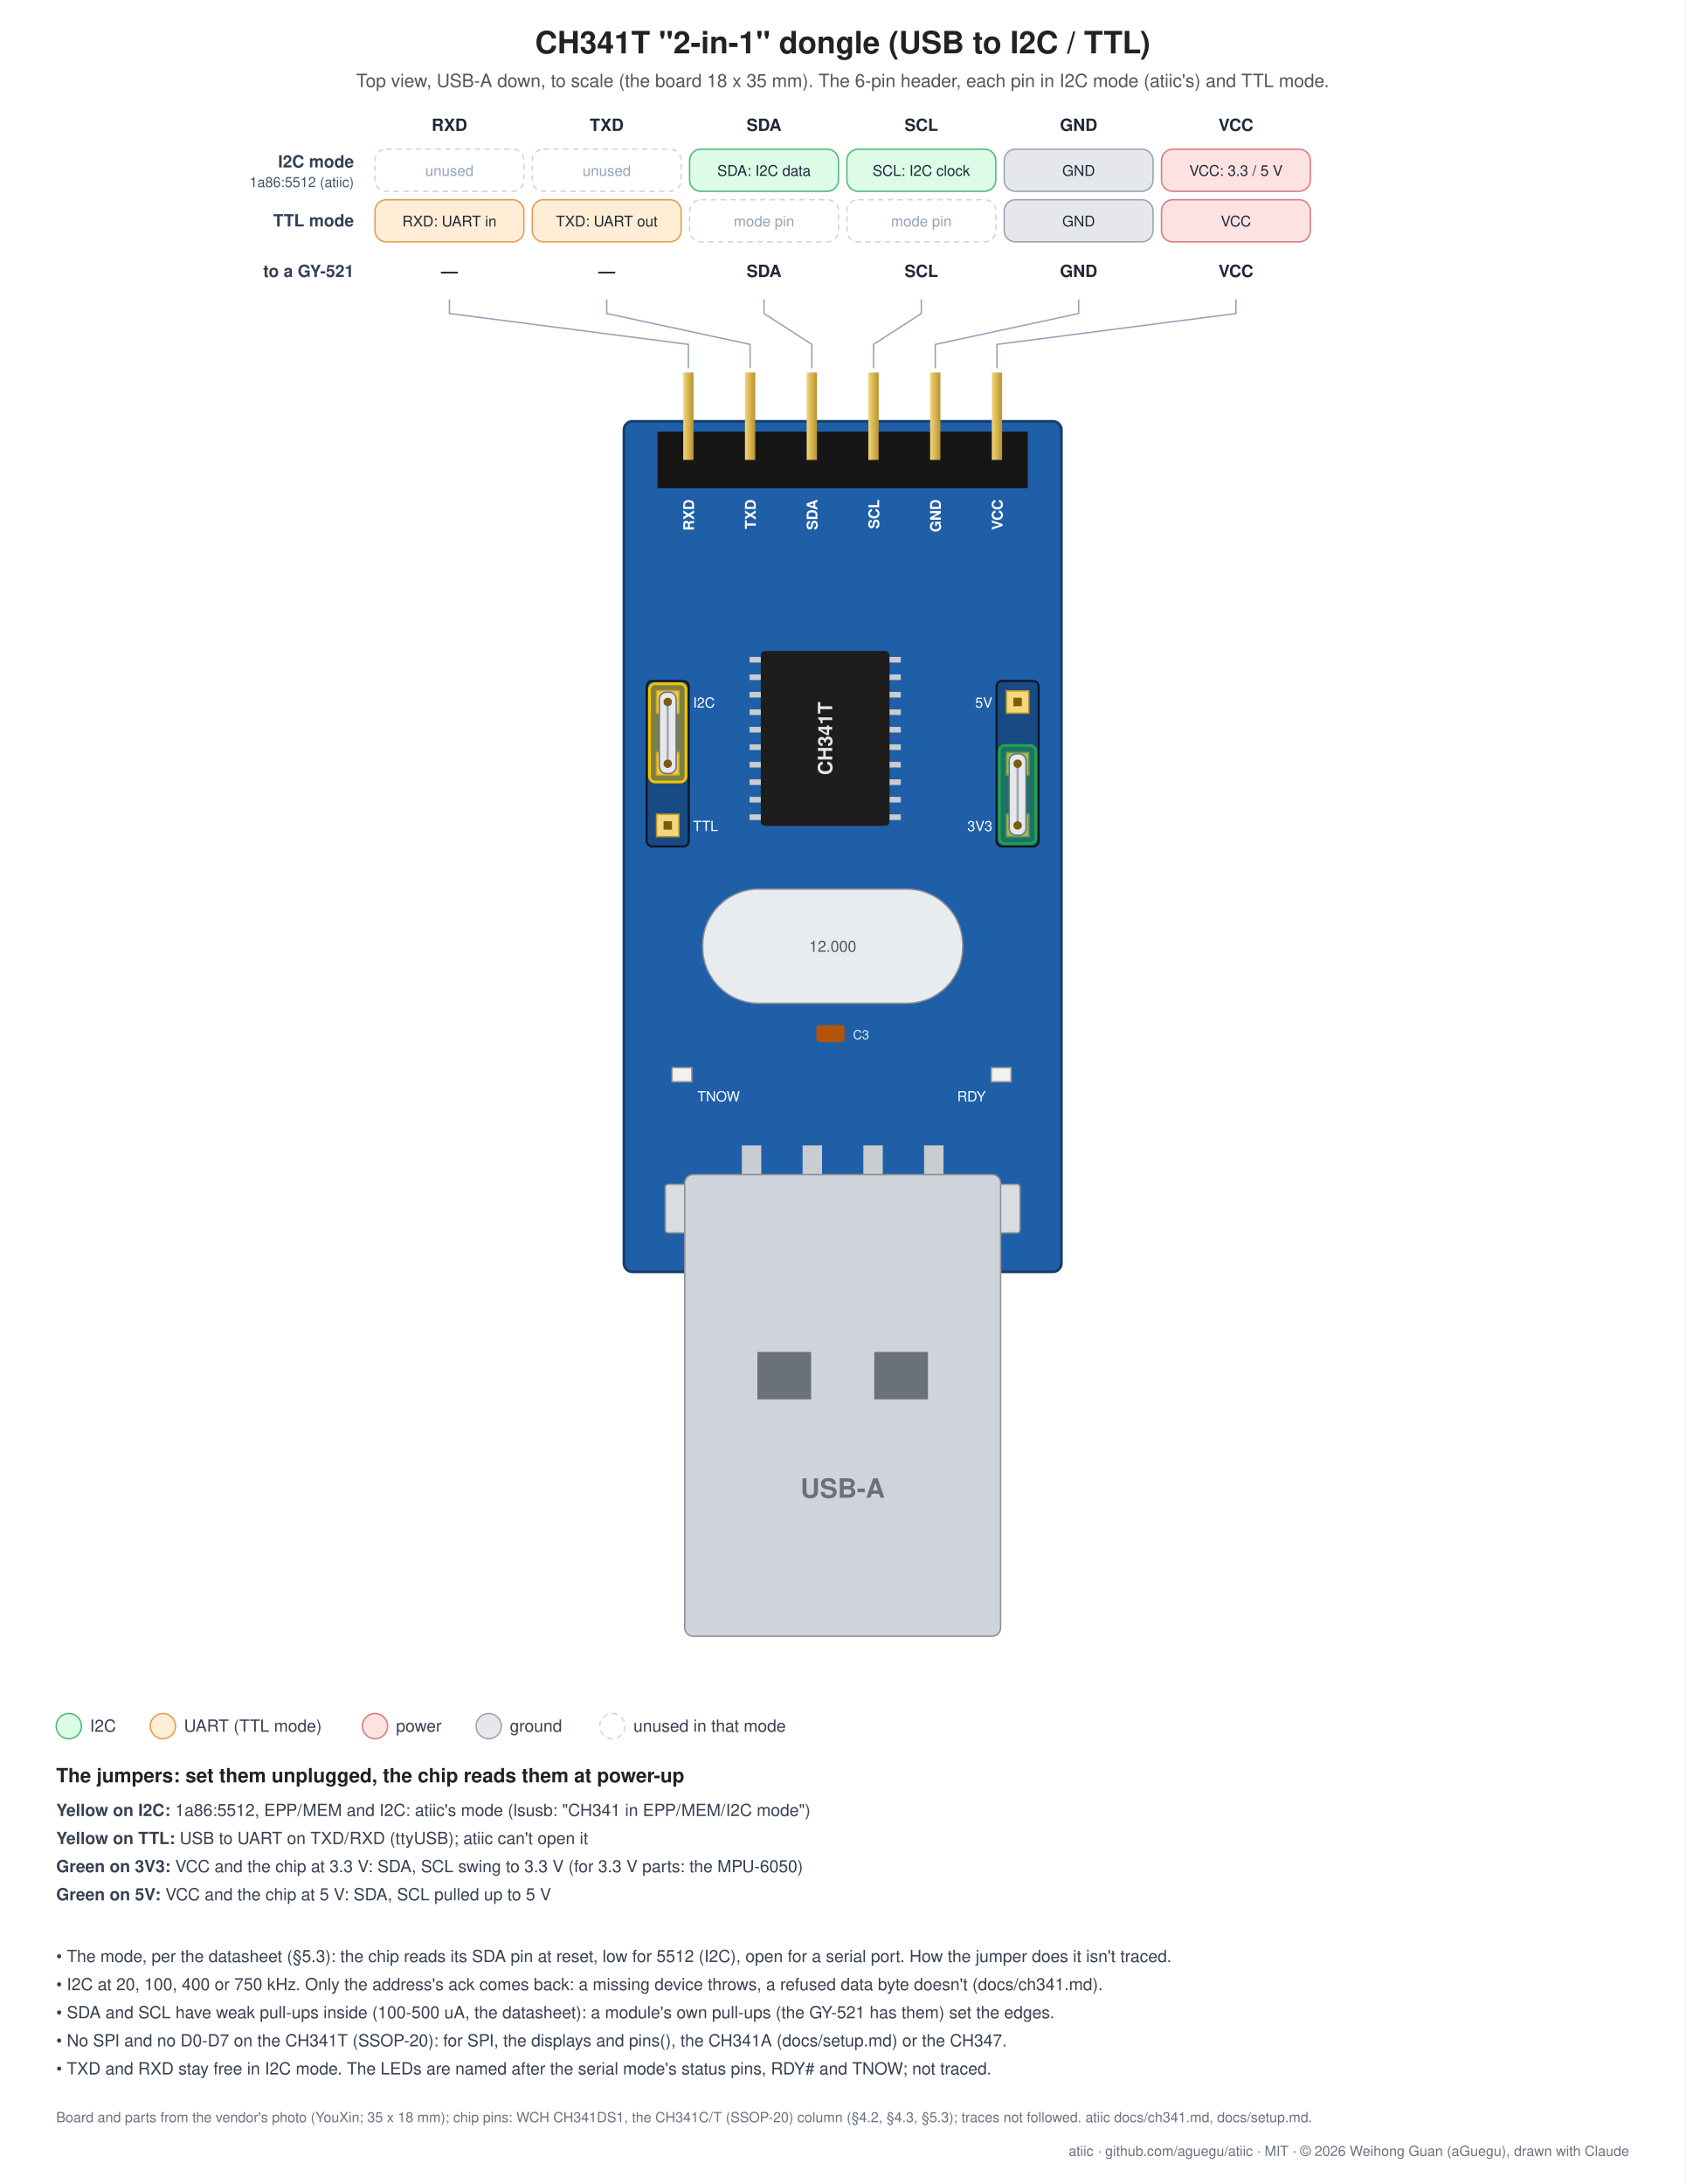
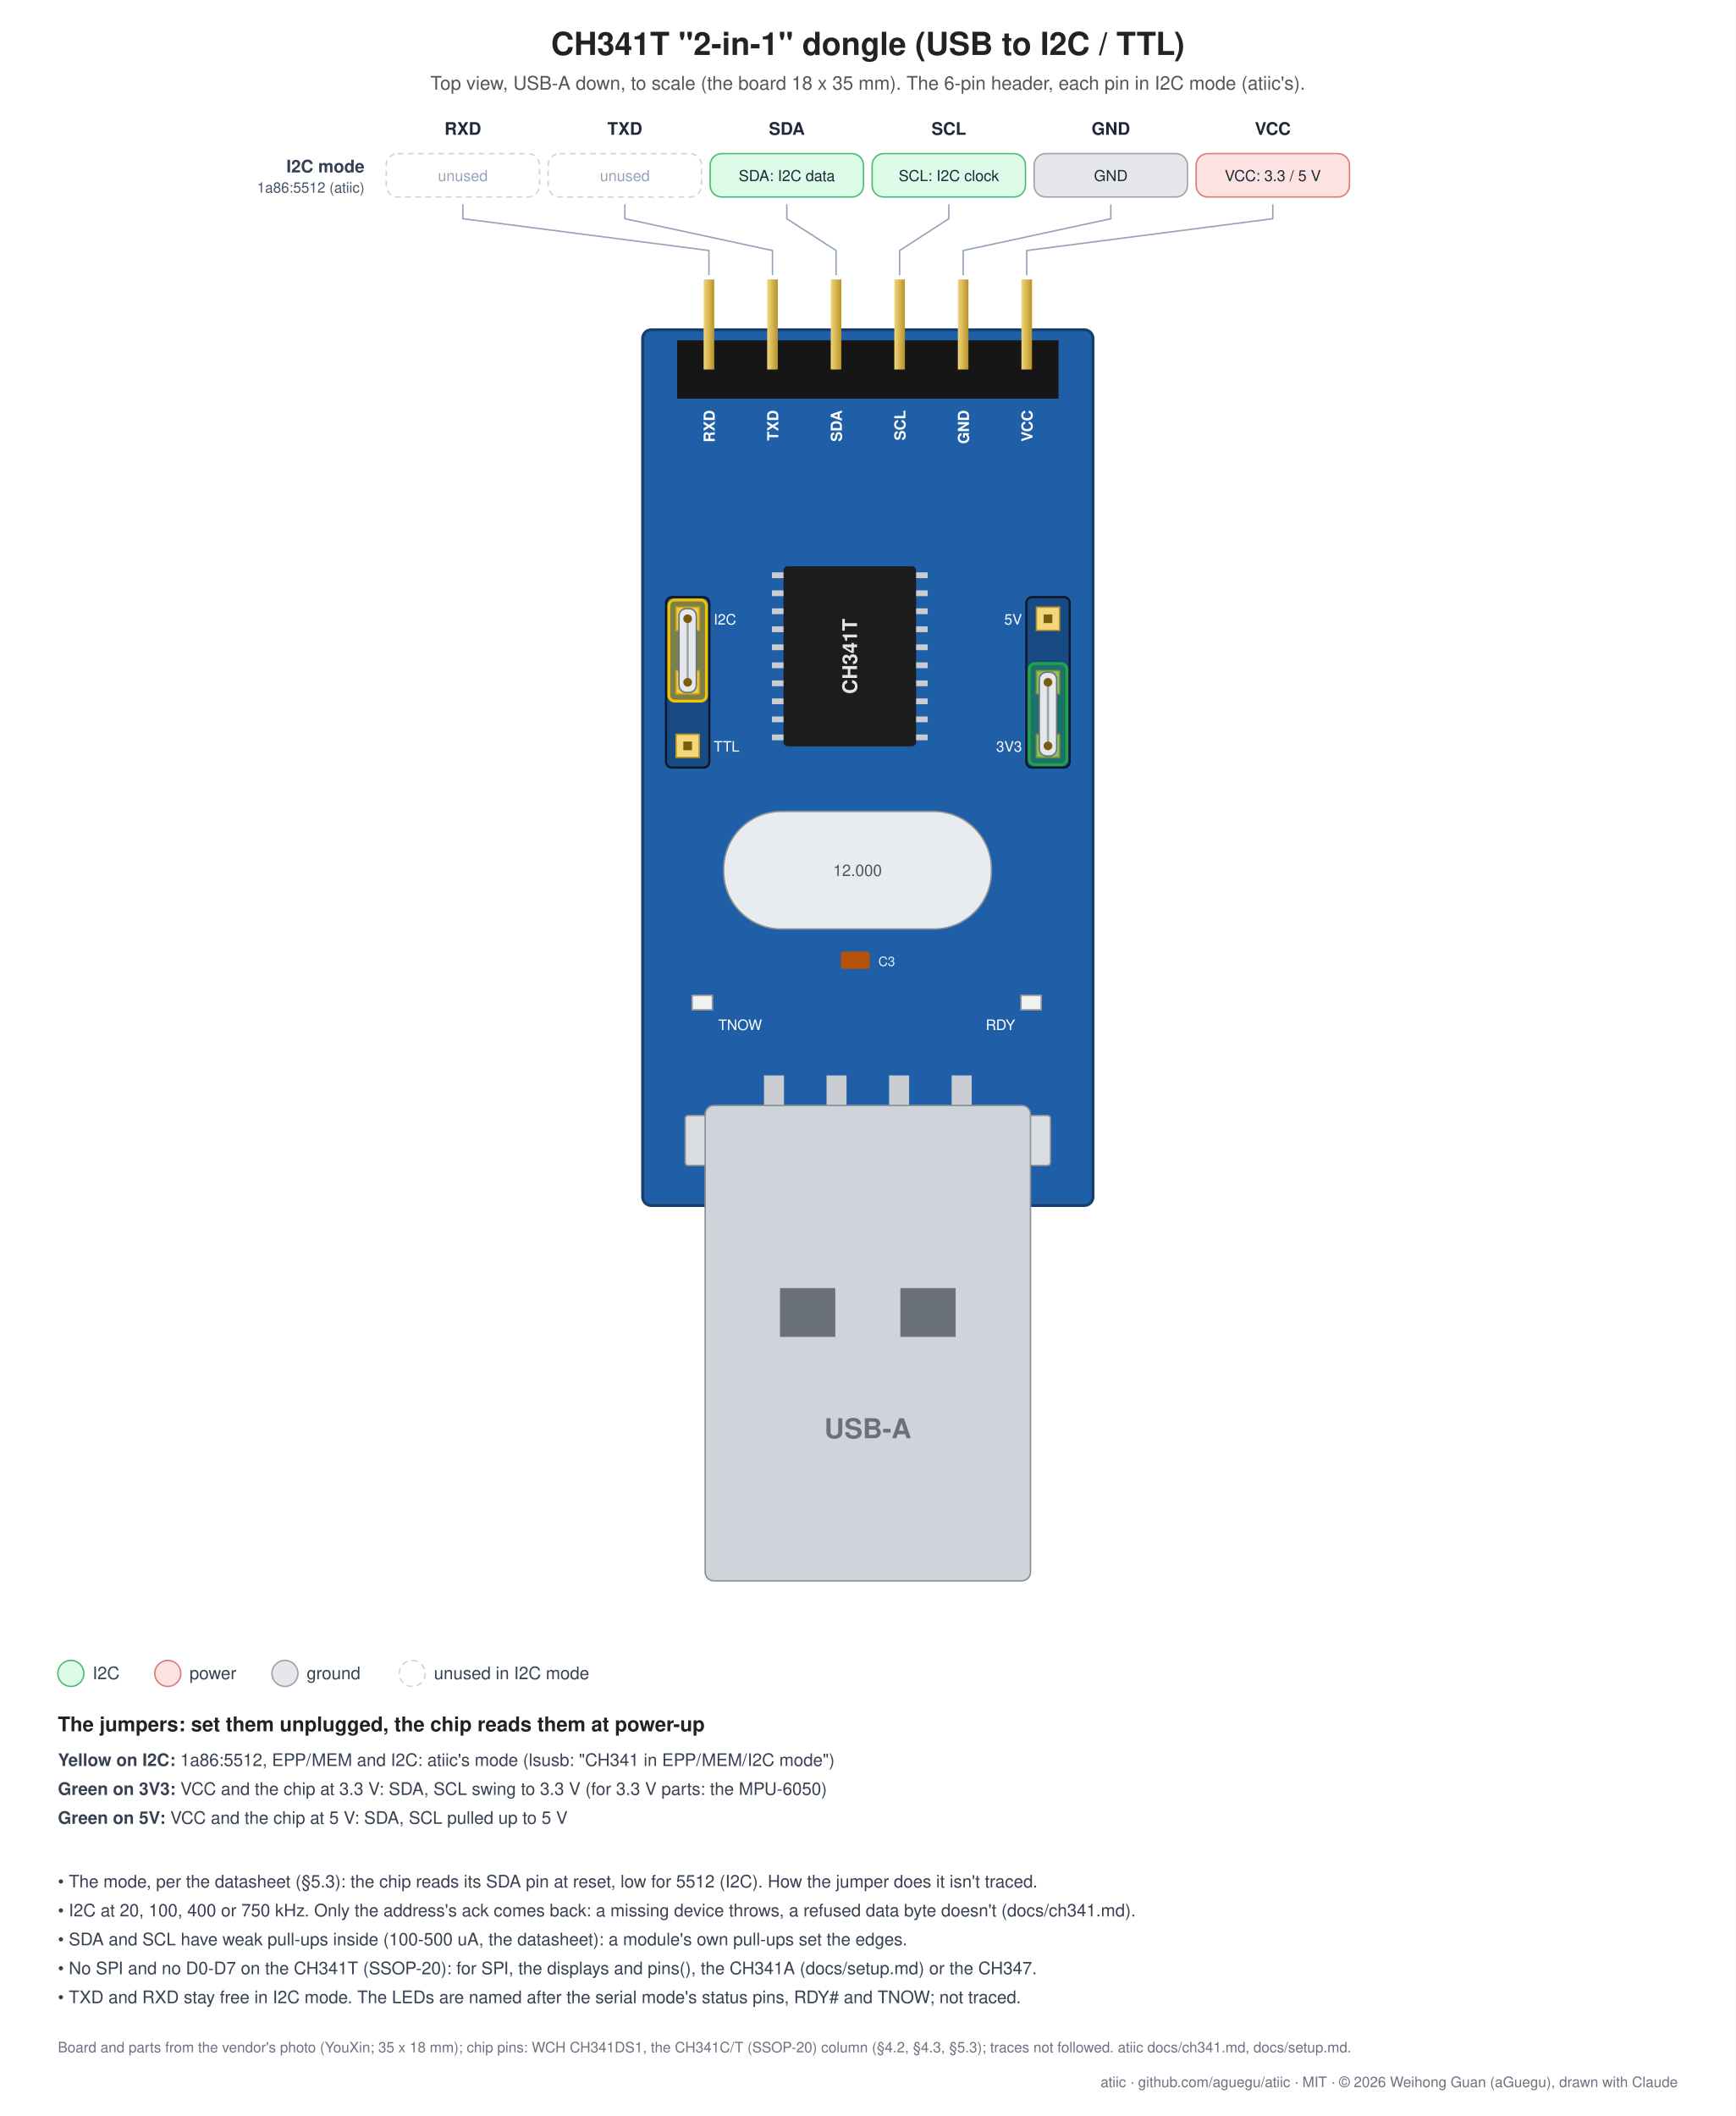
- <svg xmlns="http://www.w3.org/2000/svg" viewBox="0 0 1200 1555" width="1200" height="1555" font-family="Helvetica, Arial, sans-serif">
-   <rect width="1200" height="1555" fill="#ffffff" />
+ <svg xmlns="http://www.w3.org/2000/svg" viewBox="0 0 1200 1463" width="1200" height="1463" font-family="Helvetica, Arial, sans-serif">
+   <rect width="1200" height="1463" fill="#ffffff" />
  <text x="600.0" y="38" text-anchor="middle" font-size="22" font-weight="bold" fill="#222">CH341T "2-in-1" dongle (USB to I2C / TTL)</text>
-   <text x="600.0" y="62" text-anchor="middle" font-size="13" fill="#555">Top view, USB-A down, to scale (the board 18 x 35 mm). The 6-pin header, each pin in I2C mode (atiic's) and TTL mode.</text>
-   <rect x="444.3" y="300" width="311.4" height="605.5" rx="6" fill="#1f5fa8" stroke="#163f70" stroke-width="2" />
+   <text x="600.0" y="62" text-anchor="middle" font-size="13" fill="#555">Top view, USB-A down, to scale (the board 18 x 35 mm). The 6-pin header, each pin in I2C mode (atiic's).</text>
+   <rect x="444.3" y="228" width="311.4" height="605.5" rx="6" fill="#1f5fa8" stroke="#163f70" stroke-width="2" />
  <text x="252.0" y="119.213" text-anchor="end" font-size="12" font-weight="bold" fill="#334155">I2C mode</text>
  <text x="252.0" y="133.213" text-anchor="end" font-size="10" fill="#475569">1a86:5512 (atiic)</text>
-   <text x="252.0" y="161.213" text-anchor="end" font-size="12" font-weight="bold" fill="#334155">TTL mode</text>
-   <text x="252.0" y="197.213" text-anchor="end" font-size="12" font-weight="bold" fill="#334155">to a GY-521</text>
  <defs>
    <linearGradient id="pinv" x1="0" y1="0" x2="1" y2="0">
      <stop offset="0" stop-color="#f3d77a" />
      <stop offset="1" stop-color="#b8922a" />
    </linearGradient>
  </defs>
-   <rect x="468.174" y="307.324" width="263.652" height="40.28" fill="#161616" />
-   <rect x="486.483" y="265.213" width="7.324" height="62.251" fill="url(#pinv)" />
-   <rect x="530.425" y="265.213" width="7.324" height="62.251" fill="url(#pinv)" />
-   <rect x="574.367" y="265.213" width="7.324" height="62.251" fill="url(#pinv)" />
-   <rect x="618.309" y="265.213" width="7.324" height="62.251" fill="url(#pinv)" />
-   <rect x="662.251" y="265.213" width="7.324" height="62.251" fill="url(#pinv)" />
-   <rect x="706.193" y="265.213" width="7.324" height="62.251" fill="url(#pinv)" />
-   <text transform="translate(494.145 355.6038) rotate(-90)" text-anchor="end" font-size="10.5" font-weight="bold" fill="#fff">RXD</text>
+   <rect x="468.174" y="235.324" width="263.652" height="40.28" fill="#161616" />
+   <rect x="486.483" y="193.213" width="7.324" height="62.251" fill="url(#pinv)" />
+   <rect x="530.425" y="193.213" width="7.324" height="62.251" fill="url(#pinv)" />
+   <rect x="574.367" y="193.213" width="7.324" height="62.251" fill="url(#pinv)" />
+   <rect x="618.309" y="193.213" width="7.324" height="62.251" fill="url(#pinv)" />
+   <rect x="662.251" y="193.213" width="7.324" height="62.251" fill="url(#pinv)" />
+   <rect x="706.193" y="193.213" width="7.324" height="62.251" fill="url(#pinv)" />
+   <text transform="translate(494.145 283.6038) rotate(-90)" text-anchor="end" font-size="10.5" font-weight="bold" fill="#fff">RXD</text>
  <text x="320.0" y="93.213" text-anchor="middle" font-size="12" font-weight="bold" fill="#1f2937">RXD</text>
-   <path d="M320.0 213.213 L320.0 223.213 L490.145 245.213 L490.145 262.213" fill="none" stroke="#94a3b8" />
+   <path d="M320.0 141.213 L320.0 151.213 L490.145 173.213 L490.145 190.213" fill="none" stroke="#94a3b8" />
  <rect x="267.0" y="106.213" width="106" height="30" rx="8" fill="#ffffff" stroke="#cbd5e1" stroke-dasharray="4 3" />
  <text x="320.0" y="125.213" text-anchor="middle" font-size="10.5" fill="#94a3b8">unused</text>
-   <rect x="267.0" y="142.213" width="106" height="30" rx="8" fill="#ffedd5" stroke="#e59a52" />
-   <text x="320.0" y="161.213" text-anchor="middle" font-size="10.5" fill="#1f2937">RXD: UART in</text>
-   <text x="320.0" y="197.213" text-anchor="middle" font-size="12" font-weight="bold" fill="#1f2937">—</text>
-   <text transform="translate(538.087 355.6038) rotate(-90)" text-anchor="end" font-size="10.5" font-weight="bold" fill="#fff">TXD</text>
+   <text transform="translate(538.087 283.6038) rotate(-90)" text-anchor="end" font-size="10.5" font-weight="bold" fill="#fff">TXD</text>
  <text x="432.0" y="93.213" text-anchor="middle" font-size="12" font-weight="bold" fill="#1f2937">TXD</text>
-   <path d="M432.0 213.213 L432.0 223.213 L534.087 245.213 L534.087 262.213" fill="none" stroke="#94a3b8" />
+   <path d="M432.0 141.213 L432.0 151.213 L534.087 173.213 L534.087 190.213" fill="none" stroke="#94a3b8" />
  <rect x="379.0" y="106.213" width="106" height="30" rx="8" fill="#ffffff" stroke="#cbd5e1" stroke-dasharray="4 3" />
  <text x="432.0" y="125.213" text-anchor="middle" font-size="10.5" fill="#94a3b8">unused</text>
-   <rect x="379.0" y="142.213" width="106" height="30" rx="8" fill="#ffedd5" stroke="#e59a52" />
-   <text x="432.0" y="161.213" text-anchor="middle" font-size="10.5" fill="#1f2937">TXD: UART out</text>
-   <text x="432.0" y="197.213" text-anchor="middle" font-size="12" font-weight="bold" fill="#1f2937">—</text>
-   <text transform="translate(582.029 355.6038) rotate(-90)" text-anchor="end" font-size="10.5" font-weight="bold" fill="#fff">SDA</text>
+   <text transform="translate(582.029 283.6038) rotate(-90)" text-anchor="end" font-size="10.5" font-weight="bold" fill="#fff">SDA</text>
  <text x="544.0" y="93.213" text-anchor="middle" font-size="12" font-weight="bold" fill="#1f2937">SDA</text>
-   <path d="M544.0 213.213 L544.0 223.213 L578.029 245.213 L578.029 262.213" fill="none" stroke="#94a3b8" />
+   <path d="M544.0 141.213 L544.0 151.213 L578.029 173.213 L578.029 190.213" fill="none" stroke="#94a3b8" />
  <rect x="491.0" y="106.213" width="106" height="30" rx="8" fill="#dcfce7" stroke="#4fb879" />
  <text x="544.0" y="125.213" text-anchor="middle" font-size="10.5" fill="#1f2937">SDA: I2C data</text>
-   <rect x="491.0" y="142.213" width="106" height="30" rx="8" fill="#ffffff" stroke="#cbd5e1" stroke-dasharray="4 3" />
-   <text x="544.0" y="161.213" text-anchor="middle" font-size="10.5" fill="#94a3b8">mode pin</text>
-   <text x="544.0" y="197.213" text-anchor="middle" font-size="12" font-weight="bold" fill="#1f2937">SDA</text>
-   <text transform="translate(625.971 355.6038) rotate(-90)" text-anchor="end" font-size="10.5" font-weight="bold" fill="#fff">SCL</text>
+   <text transform="translate(625.971 283.6038) rotate(-90)" text-anchor="end" font-size="10.5" font-weight="bold" fill="#fff">SCL</text>
  <text x="656.0" y="93.213" text-anchor="middle" font-size="12" font-weight="bold" fill="#1f2937">SCL</text>
-   <path d="M656.0 213.213 L656.0 223.213 L621.971 245.213 L621.971 262.213" fill="none" stroke="#94a3b8" />
+   <path d="M656.0 141.213 L656.0 151.213 L621.971 173.213 L621.971 190.213" fill="none" stroke="#94a3b8" />
  <rect x="603.0" y="106.213" width="106" height="30" rx="8" fill="#dcfce7" stroke="#4fb879" />
  <text x="656.0" y="125.213" text-anchor="middle" font-size="10.5" fill="#1f2937">SCL: I2C clock</text>
-   <rect x="603.0" y="142.213" width="106" height="30" rx="8" fill="#ffffff" stroke="#cbd5e1" stroke-dasharray="4 3" />
-   <text x="656.0" y="161.213" text-anchor="middle" font-size="10.5" fill="#94a3b8">mode pin</text>
-   <text x="656.0" y="197.213" text-anchor="middle" font-size="12" font-weight="bold" fill="#1f2937">SCL</text>
-   <text transform="translate(669.913 355.6038) rotate(-90)" text-anchor="end" font-size="10.5" font-weight="bold" fill="#fff">GND</text>
+   <text transform="translate(669.913 283.6038) rotate(-90)" text-anchor="end" font-size="10.5" font-weight="bold" fill="#fff">GND</text>
  <text x="768.0" y="93.213" text-anchor="middle" font-size="12" font-weight="bold" fill="#1f2937">GND</text>
-   <path d="M768.0 213.213 L768.0 223.213 L665.913 245.213 L665.913 262.213" fill="none" stroke="#94a3b8" />
+   <path d="M768.0 141.213 L768.0 151.213 L665.913 173.213 L665.913 190.213" fill="none" stroke="#94a3b8" />
  <rect x="715.0" y="106.213" width="106" height="30" rx="8" fill="#e5e7eb" stroke="#9ca3af" />
  <text x="768.0" y="125.213" text-anchor="middle" font-size="10.5" fill="#1f2937">GND</text>
-   <rect x="715.0" y="142.213" width="106" height="30" rx="8" fill="#e5e7eb" stroke="#9ca3af" />
-   <text x="768.0" y="161.213" text-anchor="middle" font-size="10.5" fill="#1f2937">GND</text>
-   <text x="768.0" y="197.213" text-anchor="middle" font-size="12" font-weight="bold" fill="#1f2937">GND</text>
-   <text transform="translate(713.855 355.6038) rotate(-90)" text-anchor="end" font-size="10.5" font-weight="bold" fill="#fff">VCC</text>
+   <text transform="translate(713.855 283.6038) rotate(-90)" text-anchor="end" font-size="10.5" font-weight="bold" fill="#fff">VCC</text>
  <text x="880.0" y="93.213" text-anchor="middle" font-size="12" font-weight="bold" fill="#1f2937">VCC</text>
-   <path d="M880.0 213.213 L880.0 223.213 L709.855 245.213 L709.855 262.213" fill="none" stroke="#94a3b8" />
+   <path d="M880.0 141.213 L880.0 151.213 L709.855 173.213 L709.855 190.213" fill="none" stroke="#94a3b8" />
  <rect x="827.0" y="106.213" width="106" height="30" rx="8" fill="#fde2e2" stroke="#d97b7b" />
  <text x="880.0" y="125.213" text-anchor="middle" font-size="10.5" fill="#1f2937">VCC: 3.3 / 5 V</text>
-   <rect x="827.0" y="142.213" width="106" height="30" rx="8" fill="#fde2e2" stroke="#d97b7b" />
-   <text x="880.0" y="161.213" text-anchor="middle" font-size="10.5" fill="#1f2937">VCC</text>
-   <text x="880.0" y="197.213" text-anchor="middle" font-size="12" font-weight="bold" fill="#1f2937">VCC</text>
-   <rect x="541.699" y="463.485" width="91.69" height="124.56" rx="3" fill="#1d1d1d" />
-   <rect x="533.699" y="467.713" width="8" height="4" fill="#c9ccd1" />
-   <rect x="633.389" y="467.713" width="8" height="4" fill="#c9ccd1" />
-   <rect x="533.699" y="480.169" width="8" height="4" fill="#c9ccd1" />
-   <rect x="633.389" y="480.169" width="8" height="4" fill="#c9ccd1" />
-   <rect x="533.699" y="492.625" width="8" height="4" fill="#c9ccd1" />
-   <rect x="633.389" y="492.625" width="8" height="4" fill="#c9ccd1" />
-   <rect x="533.699" y="505.081" width="8" height="4" fill="#c9ccd1" />
-   <rect x="633.389" y="505.081" width="8" height="4" fill="#c9ccd1" />
-   <rect x="533.699" y="517.537" width="8" height="4" fill="#c9ccd1" />
-   <rect x="633.389" y="517.537" width="8" height="4" fill="#c9ccd1" />
-   <rect x="533.699" y="529.993" width="8" height="4" fill="#c9ccd1" />
-   <rect x="633.389" y="529.993" width="8" height="4" fill="#c9ccd1" />
-   <rect x="533.699" y="542.449" width="8" height="4" fill="#c9ccd1" />
-   <rect x="633.389" y="542.449" width="8" height="4" fill="#c9ccd1" />
-   <rect x="533.699" y="554.905" width="8" height="4" fill="#c9ccd1" />
-   <rect x="633.389" y="554.905" width="8" height="4" fill="#c9ccd1" />
-   <rect x="533.699" y="567.361" width="8" height="4" fill="#c9ccd1" />
-   <rect x="633.389" y="567.361" width="8" height="4" fill="#c9ccd1" />
-   <rect x="533.699" y="579.817" width="8" height="4" fill="#c9ccd1" />
-   <rect x="633.389" y="579.817" width="8" height="4" fill="#c9ccd1" />
-   <text transform="translate(592.544 525.765) rotate(-90)" text-anchor="middle" font-size="14" font-weight="bold" fill="#e5e5e5">CH341T</text>
-   <rect x="500.352" y="633.025" width="185.11" height="81.31" rx="39.79" fill="#e9ecef" stroke="#8a9096" />
-   <text x="592.907" y="677.68" text-anchor="middle" font-size="11" fill="#555">12.000</text>
-   <rect x="581.316" y="729.905" width="20" height="12" rx="2" fill="#b45309" />
-   <text x="607.316" y="739.905" font-size="9" fill="#e0f2fe">C3</text>
-   <rect x="460.44" y="484.815" width="30" height="117.884" rx="4" fill="#000" fill-opacity="0.22" stroke="#0f172a" stroke-width="1.5" />
-   <rect x="467.44" y="491.815" width="16" height="16" fill="#f3d77a" stroke="#b8922a" />
-   <rect x="472.44" y="496.815" width="6" height="6" fill="#7a5b10" />
-   <rect x="467.44" y="535.757" width="16" height="16" fill="#f3d77a" stroke="#b8922a" />
-   <rect x="472.44" y="540.757" width="6" height="6" fill="#7a5b10" />
-   <rect x="467.44" y="579.699" width="16" height="16" fill="#f3d77a" stroke="#b8922a" />
-   <rect x="472.44" y="584.699" width="6" height="6" fill="#7a5b10" />
-   <rect x="462.44" y="486.815" width="26" height="69.942" rx="4" fill="#f2c200" fill-opacity="0.45" stroke="#f2c200" stroke-width="2" />
-   <rect x="469.44" y="492.815" width="12" height="57.942" rx="5" fill="#e5e7eb" stroke="#6b7280" stroke-width="1" />
-   <line x1="475.44" y1="497.815" x2="475.44" y2="545.757" stroke="#9ca3af" stroke-width="1.5" />
-   <circle cx="475.44" cy="499.815" r="3" fill="#7a5b10" />
-   <circle cx="475.44" cy="543.757" r="3" fill="#7a5b10" />
-   <rect x="709.56" y="484.815" width="30" height="117.884" rx="4" fill="#000" fill-opacity="0.22" stroke="#0f172a" stroke-width="1.5" />
-   <rect x="716.56" y="491.815" width="16" height="16" fill="#f3d77a" stroke="#b8922a" />
-   <rect x="721.56" y="496.815" width="6" height="6" fill="#7a5b10" />
-   <rect x="716.56" y="535.757" width="16" height="16" fill="#f3d77a" stroke="#b8922a" />
-   <rect x="721.56" y="540.757" width="6" height="6" fill="#7a5b10" />
-   <rect x="716.56" y="579.699" width="16" height="16" fill="#f3d77a" stroke="#b8922a" />
-   <rect x="721.56" y="584.699" width="6" height="6" fill="#7a5b10" />
-   <rect x="711.56" y="530.757" width="26" height="69.942" rx="4" fill="#22a34a" fill-opacity="0.45" stroke="#22a34a" stroke-width="2" />
-   <rect x="718.56" y="536.757" width="12" height="57.942" rx="5" fill="#e5e7eb" stroke="#6b7280" stroke-width="1" />
-   <line x1="724.56" y1="541.757" x2="724.56" y2="589.699" stroke="#9ca3af" stroke-width="1.5" />
-   <circle cx="724.56" cy="543.757" r="3" fill="#7a5b10" />
-   <circle cx="724.56" cy="587.699" r="3" fill="#7a5b10" />
-   <text x="493.44" y="503.815" font-size="10" fill="#fff">I2C</text>
-   <text x="493.44" y="591.699" font-size="10" fill="#fff">TTL</text>
-   <text x="706.56" y="503.815" text-anchor="end" font-size="10" fill="#fff">5V</text>
-   <text x="706.56" y="591.699" text-anchor="end" font-size="10" fill="#fff">3V3</text>
-   <rect x="478.554" y="760.18" width="14" height="10" fill="#f1f1f1" stroke="#999" />
-   <text x="496.554" y="784.18" text-anchor="start" font-size="10" fill="#fff">TNOW</text>
-   <rect x="705.876" y="760.18" width="14" height="10" fill="#f1f1f1" stroke="#999" />
-   <text x="701.876" y="784.18" text-anchor="end" font-size="10" fill="#fff">RDY</text>
-   <rect x="528.205" y="815.54" width="13.84" height="22.76" fill="#c9ccd1" />
-   <rect x="571.455" y="815.54" width="13.84" height="22.76" fill="#c9ccd1" />
-   <rect x="614.705" y="815.54" width="13.84" height="22.76" fill="#c9ccd1" />
-   <rect x="657.955" y="815.54" width="13.84" height="22.76" fill="#c9ccd1" />
-   <rect x="473.71" y="843.22" width="17.3" height="34.6" rx="2" fill="#d9dde1" stroke="#8a9096" />
-   <rect x="708.99" y="843.22" width="17.3" height="34.6" rx="2" fill="#d9dde1" stroke="#8a9096" />
-   <rect x="487.55" y="836.3" width="224.9" height="328.7" rx="6" fill="#cfd4da" stroke="#8a9096" />
-   <rect x="539.277" y="962.59" width="38.233" height="33.735" fill="#6b7178" />
-   <rect x="622.49" y="962.59" width="38.233" height="33.735" fill="#6b7178" />
-   <text x="600.0" y="1066.39" text-anchor="middle" font-size="19.0" font-weight="bold" fill="#6b7178">USB-A</text>
-   <rect x="40" y="1220.0" width="18" height="18" rx="9" fill="#dcfce7" stroke="#4fb879" />
-   <text x="64" y="1233.0" font-size="12" fill="#374151">I2C</text>
-   <rect x="107" y="1220.0" width="18" height="18" rx="9" fill="#ffedd5" stroke="#e59a52" />
-   <text x="131" y="1233.0" font-size="12" fill="#374151">UART (TTL mode)</text>
-   <rect x="258" y="1220.0" width="18" height="18" rx="9" fill="#fde2e2" stroke="#d97b7b" />
-   <text x="282" y="1233.0" font-size="12" fill="#374151">power</text>
-   <rect x="339" y="1220.0" width="18" height="18" rx="9" fill="#e5e7eb" stroke="#9ca3af" />
-   <text x="363" y="1233.0" font-size="12" fill="#374151">ground</text>
-   <rect x="427" y="1220.0" width="18" height="18" rx="9" fill="#ffffff" stroke="#cbd5e1" stroke-dasharray="4 3" />
-   <text x="451" y="1233.0" font-size="12" fill="#374151">unused in that mode</text>
-   <text x="40" y="1269.0" font-size="14" font-weight="bold" fill="#222">The jumpers: set them unplugged, the chip reads them at power-up</text>
-   <text x="40" y="1293.0" font-size="12" fill="#374151">
+   <rect x="541.699" y="391.485" width="91.69" height="124.56" rx="3" fill="#1d1d1d" />
+   <rect x="533.699" y="395.713" width="8" height="4" fill="#c9ccd1" />
+   <rect x="633.389" y="395.713" width="8" height="4" fill="#c9ccd1" />
+   <rect x="533.699" y="408.169" width="8" height="4" fill="#c9ccd1" />
+   <rect x="633.389" y="408.169" width="8" height="4" fill="#c9ccd1" />
+   <rect x="533.699" y="420.625" width="8" height="4" fill="#c9ccd1" />
+   <rect x="633.389" y="420.625" width="8" height="4" fill="#c9ccd1" />
+   <rect x="533.699" y="433.081" width="8" height="4" fill="#c9ccd1" />
+   <rect x="633.389" y="433.081" width="8" height="4" fill="#c9ccd1" />
+   <rect x="533.699" y="445.537" width="8" height="4" fill="#c9ccd1" />
+   <rect x="633.389" y="445.537" width="8" height="4" fill="#c9ccd1" />
+   <rect x="533.699" y="457.993" width="8" height="4" fill="#c9ccd1" />
+   <rect x="633.389" y="457.993" width="8" height="4" fill="#c9ccd1" />
+   <rect x="533.699" y="470.449" width="8" height="4" fill="#c9ccd1" />
+   <rect x="633.389" y="470.449" width="8" height="4" fill="#c9ccd1" />
+   <rect x="533.699" y="482.905" width="8" height="4" fill="#c9ccd1" />
+   <rect x="633.389" y="482.905" width="8" height="4" fill="#c9ccd1" />
+   <rect x="533.699" y="495.361" width="8" height="4" fill="#c9ccd1" />
+   <rect x="633.389" y="495.361" width="8" height="4" fill="#c9ccd1" />
+   <rect x="533.699" y="507.817" width="8" height="4" fill="#c9ccd1" />
+   <rect x="633.389" y="507.817" width="8" height="4" fill="#c9ccd1" />
+   <text transform="translate(592.544 453.765) rotate(-90)" text-anchor="middle" font-size="14" font-weight="bold" fill="#e5e5e5">CH341T</text>
+   <rect x="500.352" y="561.025" width="185.11" height="81.31" rx="39.79" fill="#e9ecef" stroke="#8a9096" />
+   <text x="592.907" y="605.68" text-anchor="middle" font-size="11" fill="#555">12.000</text>
+   <rect x="581.316" y="657.905" width="20" height="12" rx="2" fill="#b45309" />
+   <text x="607.316" y="667.905" font-size="9" fill="#e0f2fe">C3</text>
+   <rect x="460.44" y="412.815" width="30" height="117.884" rx="4" fill="#000" fill-opacity="0.22" stroke="#0f172a" stroke-width="1.5" />
+   <rect x="467.44" y="419.815" width="16" height="16" fill="#f3d77a" stroke="#b8922a" />
+   <rect x="472.44" y="424.815" width="6" height="6" fill="#7a5b10" />
+   <rect x="467.44" y="463.757" width="16" height="16" fill="#f3d77a" stroke="#b8922a" />
+   <rect x="472.44" y="468.757" width="6" height="6" fill="#7a5b10" />
+   <rect x="467.44" y="507.699" width="16" height="16" fill="#f3d77a" stroke="#b8922a" />
+   <rect x="472.44" y="512.699" width="6" height="6" fill="#7a5b10" />
+   <rect x="462.44" y="414.815" width="26" height="69.942" rx="4" fill="#f2c200" fill-opacity="0.45" stroke="#f2c200" stroke-width="2" />
+   <rect x="469.44" y="420.815" width="12" height="57.942" rx="5" fill="#e5e7eb" stroke="#6b7280" stroke-width="1" />
+   <line x1="475.44" y1="425.815" x2="475.44" y2="473.757" stroke="#9ca3af" stroke-width="1.5" />
+   <circle cx="475.44" cy="427.815" r="3" fill="#7a5b10" />
+   <circle cx="475.44" cy="471.757" r="3" fill="#7a5b10" />
+   <rect x="709.56" y="412.815" width="30" height="117.884" rx="4" fill="#000" fill-opacity="0.22" stroke="#0f172a" stroke-width="1.5" />
+   <rect x="716.56" y="419.815" width="16" height="16" fill="#f3d77a" stroke="#b8922a" />
+   <rect x="721.56" y="424.815" width="6" height="6" fill="#7a5b10" />
+   <rect x="716.56" y="463.757" width="16" height="16" fill="#f3d77a" stroke="#b8922a" />
+   <rect x="721.56" y="468.757" width="6" height="6" fill="#7a5b10" />
+   <rect x="716.56" y="507.699" width="16" height="16" fill="#f3d77a" stroke="#b8922a" />
+   <rect x="721.56" y="512.699" width="6" height="6" fill="#7a5b10" />
+   <rect x="711.56" y="458.757" width="26" height="69.942" rx="4" fill="#22a34a" fill-opacity="0.45" stroke="#22a34a" stroke-width="2" />
+   <rect x="718.56" y="464.757" width="12" height="57.942" rx="5" fill="#e5e7eb" stroke="#6b7280" stroke-width="1" />
+   <line x1="724.56" y1="469.757" x2="724.56" y2="517.699" stroke="#9ca3af" stroke-width="1.5" />
+   <circle cx="724.56" cy="471.757" r="3" fill="#7a5b10" />
+   <circle cx="724.56" cy="515.699" r="3" fill="#7a5b10" />
+   <text x="493.44" y="431.815" font-size="10" fill="#fff">I2C</text>
+   <text x="493.44" y="519.699" font-size="10" fill="#fff">TTL</text>
+   <text x="706.56" y="431.815" text-anchor="end" font-size="10" fill="#fff">5V</text>
+   <text x="706.56" y="519.699" text-anchor="end" font-size="10" fill="#fff">3V3</text>
+   <rect x="478.554" y="688.18" width="14" height="10" fill="#f1f1f1" stroke="#999" />
+   <text x="496.554" y="712.18" text-anchor="start" font-size="10" fill="#fff">TNOW</text>
+   <rect x="705.876" y="688.18" width="14" height="10" fill="#f1f1f1" stroke="#999" />
+   <text x="701.876" y="712.18" text-anchor="end" font-size="10" fill="#fff">RDY</text>
+   <rect x="528.205" y="743.54" width="13.84" height="22.76" fill="#c9ccd1" />
+   <rect x="571.455" y="743.54" width="13.84" height="22.76" fill="#c9ccd1" />
+   <rect x="614.705" y="743.54" width="13.84" height="22.76" fill="#c9ccd1" />
+   <rect x="657.955" y="743.54" width="13.84" height="22.76" fill="#c9ccd1" />
+   <rect x="473.71" y="771.22" width="17.3" height="34.6" rx="2" fill="#d9dde1" stroke="#8a9096" />
+   <rect x="708.99" y="771.22" width="17.3" height="34.6" rx="2" fill="#d9dde1" stroke="#8a9096" />
+   <rect x="487.55" y="764.3" width="224.9" height="328.7" rx="6" fill="#cfd4da" stroke="#8a9096" />
+   <rect x="539.277" y="890.59" width="38.233" height="33.735" fill="#6b7178" />
+   <rect x="622.49" y="890.59" width="38.233" height="33.735" fill="#6b7178" />
+   <text x="600.0" y="994.39" text-anchor="middle" font-size="19.0" font-weight="bold" fill="#6b7178">USB-A</text>
+   <rect x="40" y="1148.0" width="18" height="18" rx="9" fill="#dcfce7" stroke="#4fb879" />
+   <text x="64" y="1161.0" font-size="12" fill="#374151">I2C</text>
+   <rect x="107" y="1148.0" width="18" height="18" rx="9" fill="#fde2e2" stroke="#d97b7b" />
+   <text x="131" y="1161.0" font-size="12" fill="#374151">power</text>
+   <rect x="188" y="1148.0" width="18" height="18" rx="9" fill="#e5e7eb" stroke="#9ca3af" />
+   <text x="212" y="1161.0" font-size="12" fill="#374151">ground</text>
+   <rect x="276" y="1148.0" width="18" height="18" rx="9" fill="#ffffff" stroke="#cbd5e1" stroke-dasharray="4 3" />
+   <text x="300" y="1161.0" font-size="12" fill="#374151">unused in I2C mode</text>
+   <text x="40" y="1197.0" font-size="14" font-weight="bold" fill="#222">The jumpers: set them unplugged, the chip reads them at power-up</text>
+   <text x="40" y="1221.0" font-size="12" fill="#374151">
    <tspan font-weight="bold">Yellow on I2C:</tspan> 1a86:5512, EPP/MEM and I2C: atiic's mode (lsusb: "CH341 in EPP/MEM/I2C mode")</text>
-   <text x="40" y="1313.0" font-size="12" fill="#374151">
-     <tspan font-weight="bold">Yellow on TTL:</tspan> USB to UART on TXD/RXD (ttyUSB); atiic can't open it</text>
-   <text x="40" y="1333.0" font-size="12" fill="#374151">
+   <text x="40" y="1241.0" font-size="12" fill="#374151">
    <tspan font-weight="bold">Green on 3V3:</tspan> VCC and the chip at 3.3 V: SDA, SCL swing to 3.3 V (for 3.3 V parts: the MPU-6050)</text>
-   <text x="40" y="1353.0" font-size="12" fill="#374151">
+   <text x="40" y="1261.0" font-size="12" fill="#374151">
    <tspan font-weight="bold">Green on 5V:</tspan> VCC and the chip at 5 V: SDA, SCL pulled up to 5 V</text>
-   <text x="40" y="1397.0" font-size="12" fill="#374151">• The mode, per the datasheet (§5.3): the chip reads its SDA pin at reset, low for 5512 (I2C), open for a serial port. How the jumper does it isn't traced.</text>
-   <text x="40" y="1417.0" font-size="12" fill="#374151">• I2C at 20, 100, 400 or 750 kHz. Only the address's ack comes back: a missing device throws, a refused data byte doesn't (docs/ch341.md).</text>
-   <text x="40" y="1437.0" font-size="12" fill="#374151">• SDA and SCL have weak pull-ups inside (100-500 uA, the datasheet): a module's own pull-ups (the GY-521 has them) set the edges.</text>
-   <text x="40" y="1457.0" font-size="12" fill="#374151">• No SPI and no D0-D7 on the CH341T (SSOP-20): for SPI, the displays and pins(), the CH341A (docs/setup.md) or the CH347.</text>
-   <text x="40" y="1477.0" font-size="12" fill="#374151">• TXD and RXD stay free in I2C mode. The LEDs are named after the serial mode's status pins, RDY# and TNOW; not traced.</text>
-   <text x="40" y="1511.0" font-size="10" fill="#6b7280">Board and parts from the vendor's photo (YouXin; 35 x 18 mm); chip pins: WCH CH341DS1, the CH341C/T (SSOP-20) column (§4.2, §4.3, §5.3); traces not followed. atiic docs/ch341.md, docs/setup.md.</text>
-   <text x="1160" y="1535.0" text-anchor="end" font-size="10" fill="#6b7280">atiic · github.com/aguegu/atiic · MIT · © 2026 Weihong Guan (aGuegu), drawn with Claude</text>
+   <text x="40" y="1305.0" font-size="12" fill="#374151">• The mode, per the datasheet (§5.3): the chip reads its SDA pin at reset, low for 5512 (I2C). How the jumper does it isn't traced.</text>
+   <text x="40" y="1325.0" font-size="12" fill="#374151">• I2C at 20, 100, 400 or 750 kHz. Only the address's ack comes back: a missing device throws, a refused data byte doesn't (docs/ch341.md).</text>
+   <text x="40" y="1345.0" font-size="12" fill="#374151">• SDA and SCL have weak pull-ups inside (100-500 uA, the datasheet): a module's own pull-ups set the edges.</text>
+   <text x="40" y="1365.0" font-size="12" fill="#374151">• No SPI and no D0-D7 on the CH341T (SSOP-20): for SPI, the displays and pins(), the CH341A (docs/setup.md) or the CH347.</text>
+   <text x="40" y="1385.0" font-size="12" fill="#374151">• TXD and RXD stay free in I2C mode. The LEDs are named after the serial mode's status pins, RDY# and TNOW; not traced.</text>
+   <text x="40" y="1419.0" font-size="10" fill="#6b7280">Board and parts from the vendor's photo (YouXin; 35 x 18 mm); chip pins: WCH CH341DS1, the CH341C/T (SSOP-20) column (§4.2, §4.3, §5.3); traces not followed. atiic docs/ch341.md, docs/setup.md.</text>
+   <text x="1160" y="1443.0" text-anchor="end" font-size="10" fill="#6b7280">atiic · github.com/aguegu/atiic · MIT · © 2026 Weihong Guan (aGuegu), drawn with Claude</text>
</svg>
